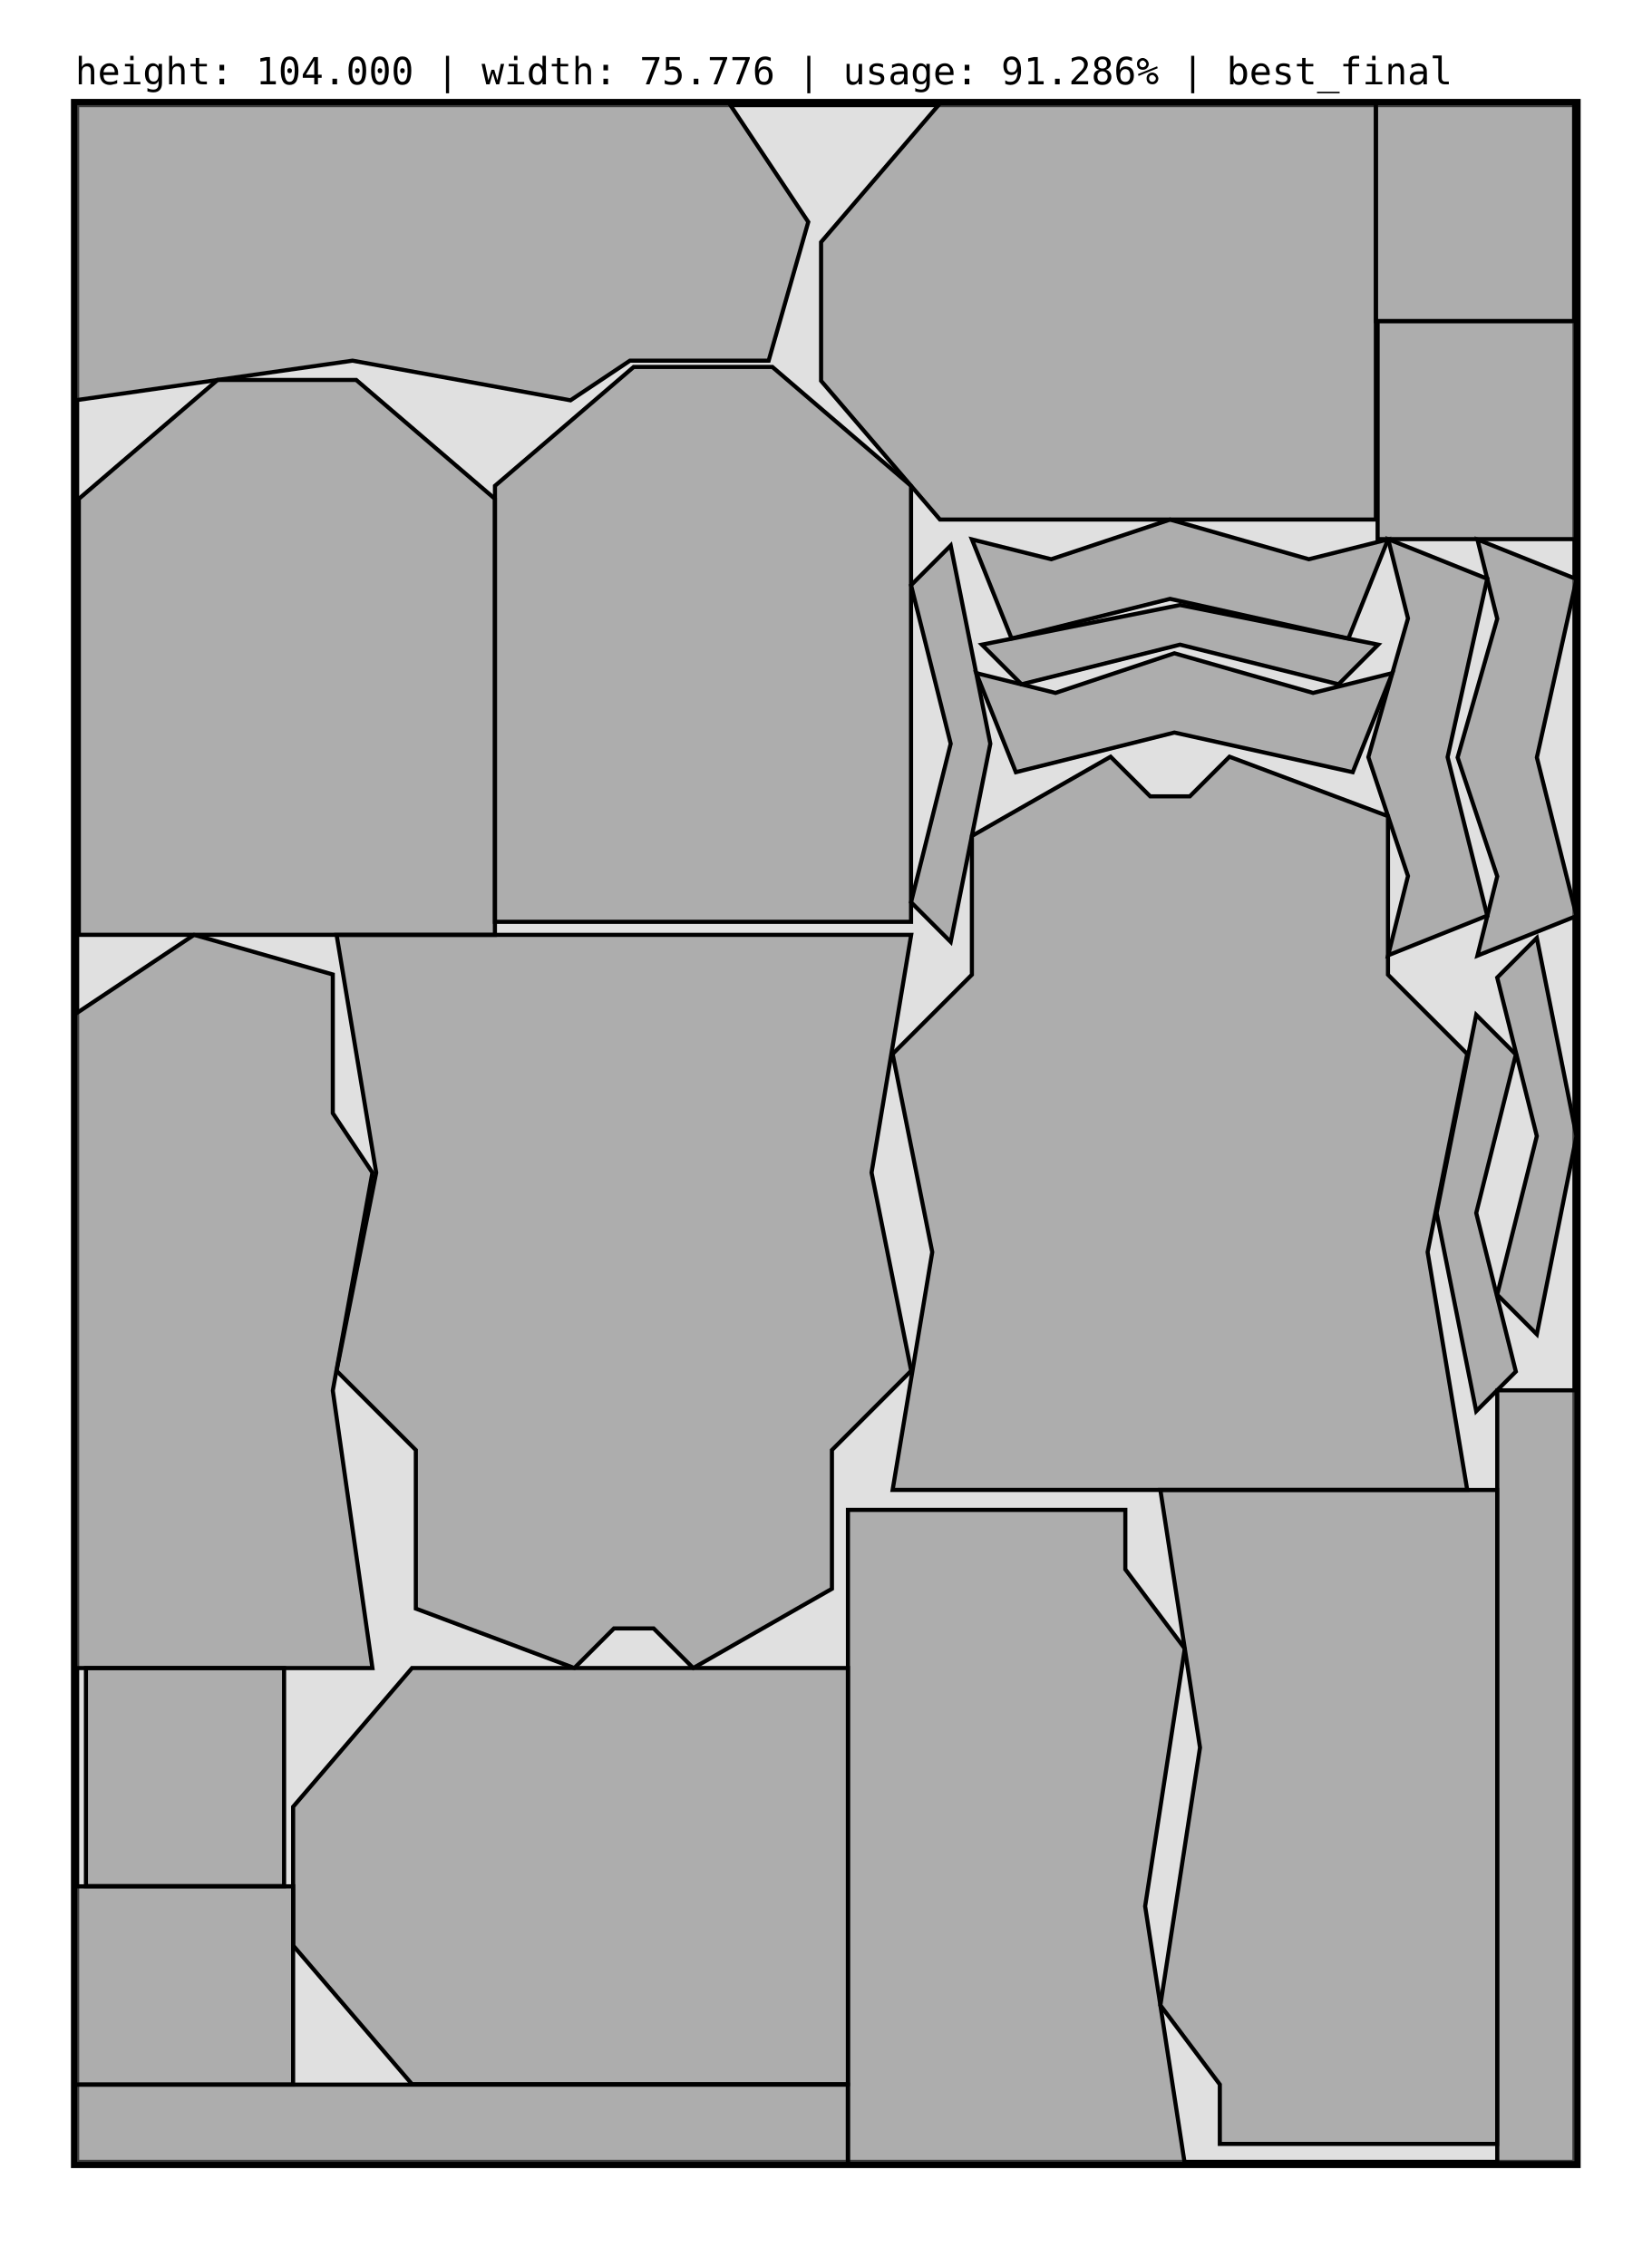
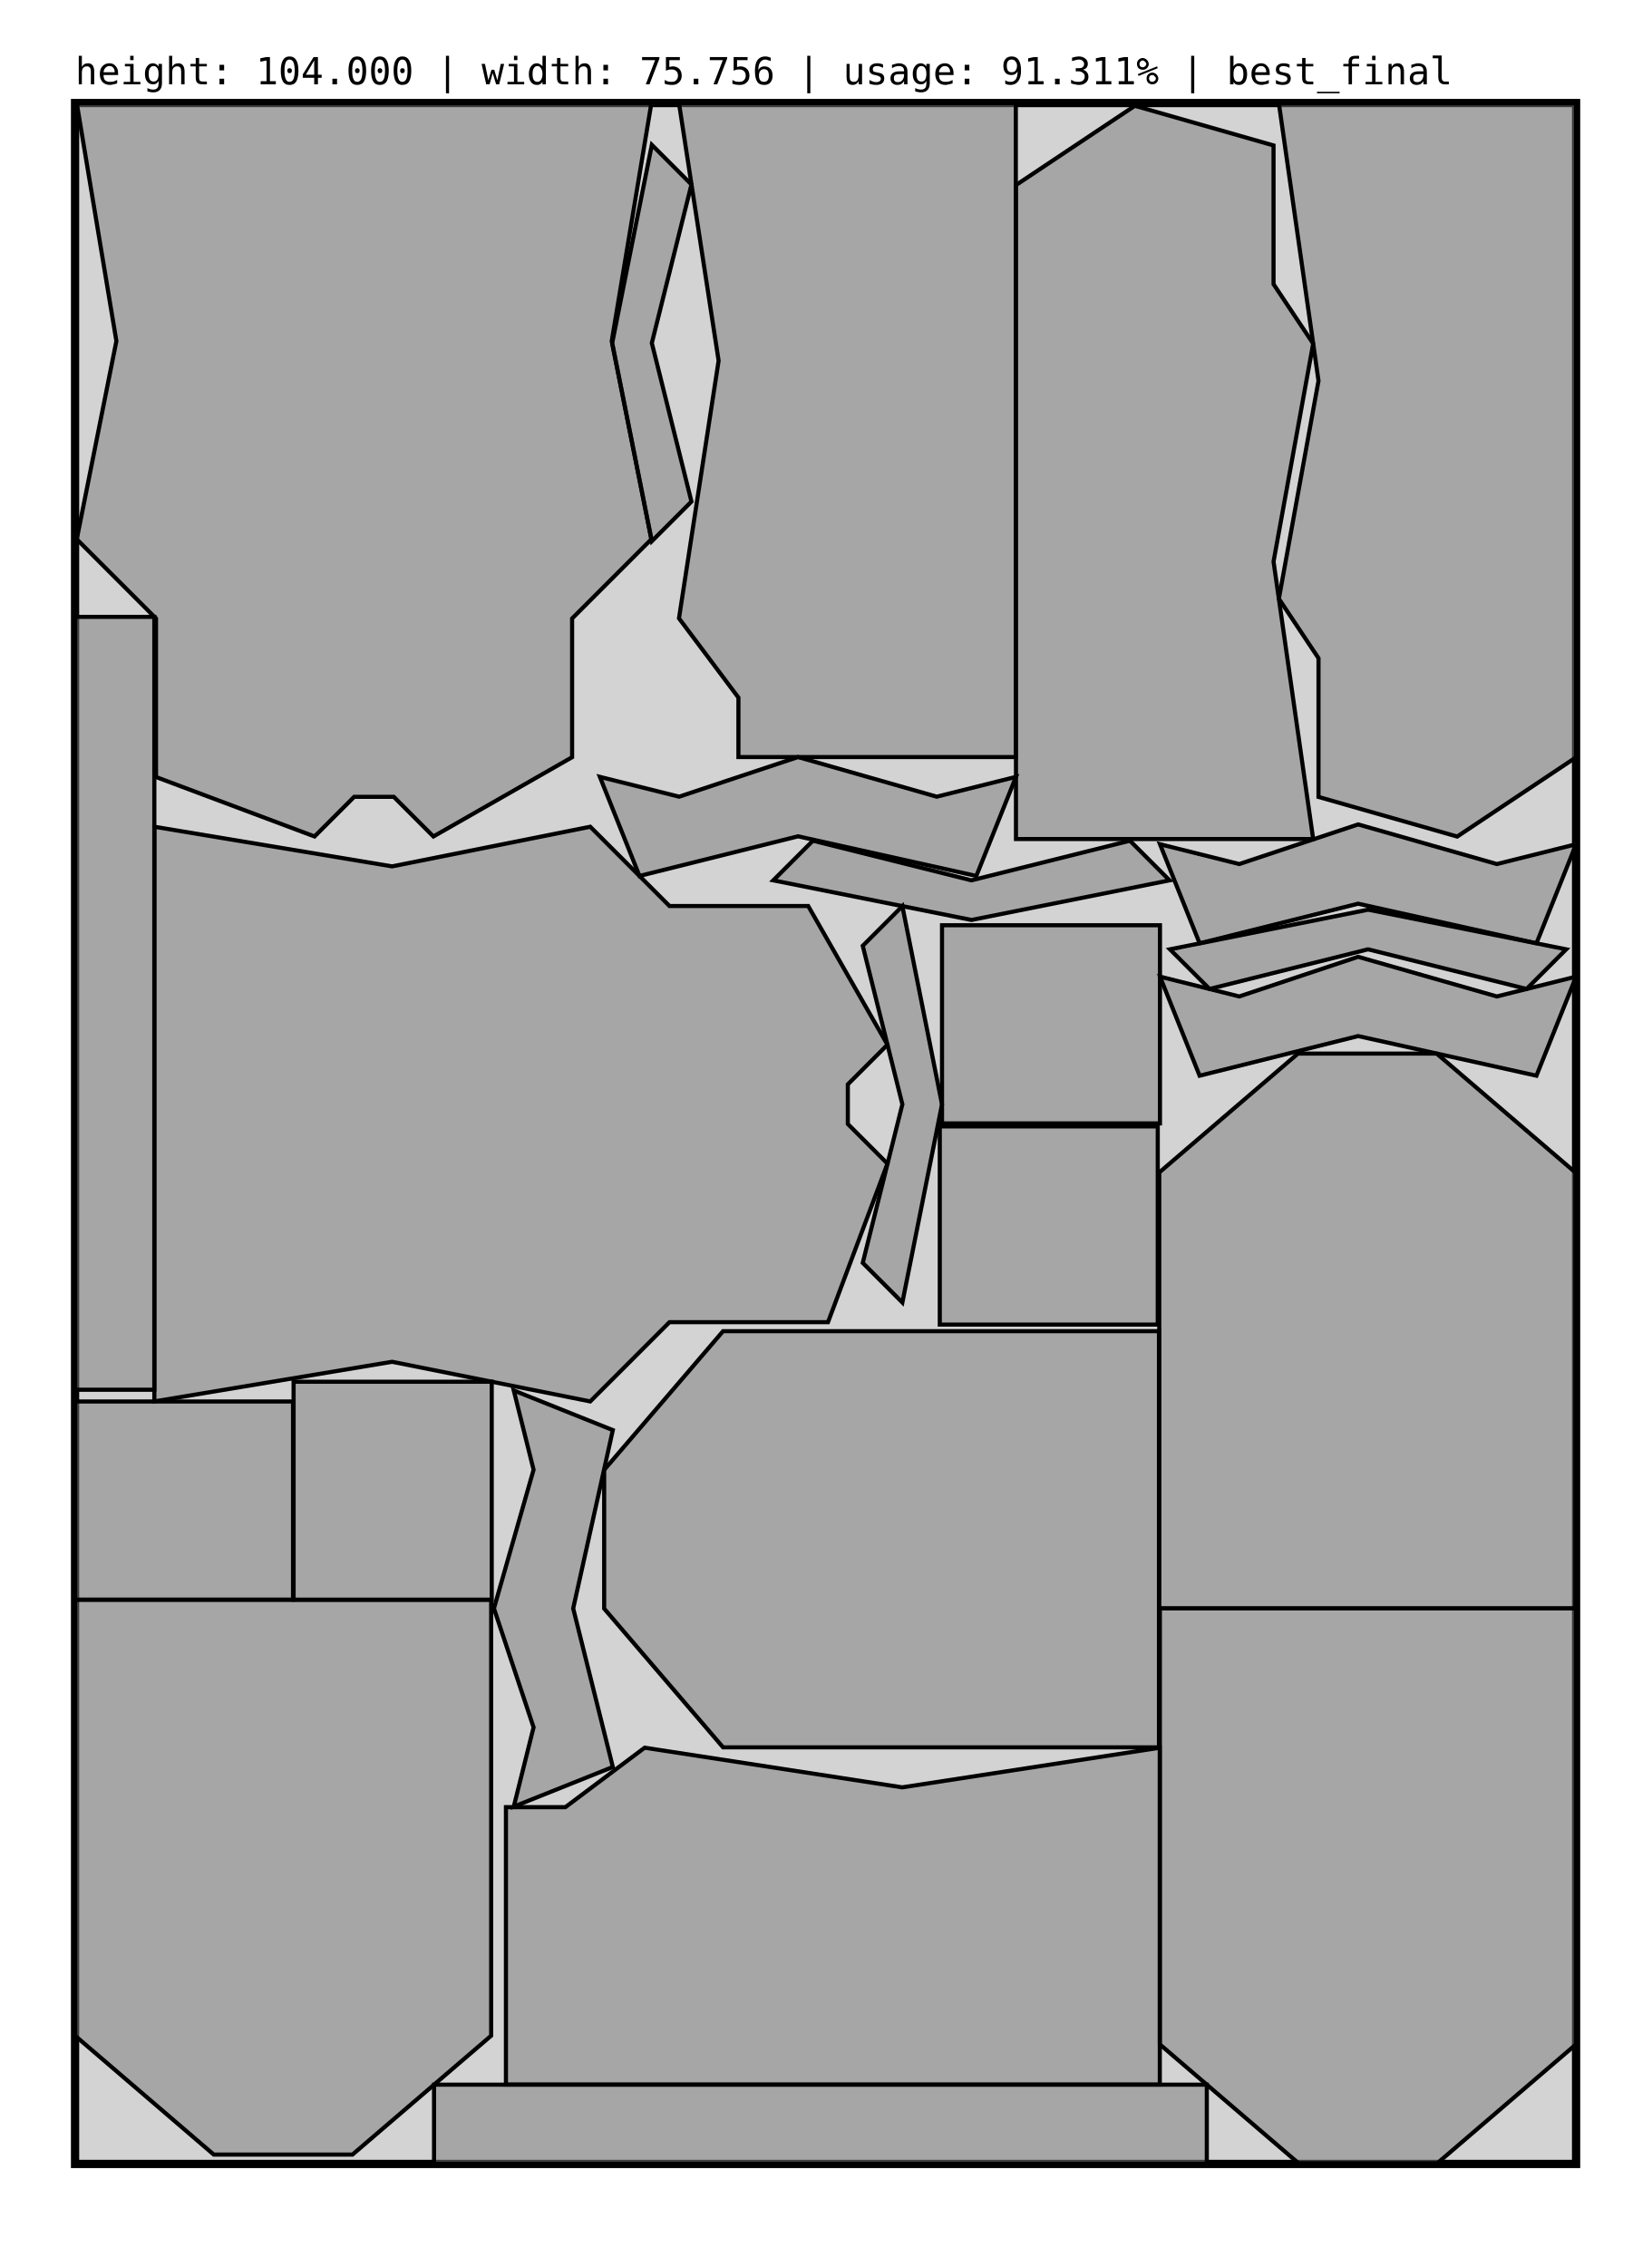
- <svg xmlns="http://www.w3.org/2000/svg" xmlns:xlink="http://www.w3.org/1999/xlink" viewBox="-3.789 -5.2 83.353 114.4">
+ <svg xmlns="http://www.w3.org/2000/svg" xmlns:xlink="http://www.w3.org/1999/xlink" viewBox="-3.788 -5.2 83.331 114.4">
  <g id="bin_0">
-     <path d="M0,0 L75.776,0 L75.776,104 L0,104 z" fill="#E0E0E0" stroke="black" stroke-width="0.417" />
+     <path d="M0,0 L75.756,0 L75.756,104 L0,104 z" fill="#D3D3D3" stroke="black" stroke-width="0.417" />
  </g>
  <g id="items">
    <defs>
      <g id="item_0">
        <path d="M0,0 L21,0 L21,22 L14,28 L7,28 L0,22 z" fill="#7A7A7A" fill-opacity="0.5" fill-rule="nonzero" stroke="black" stroke-width="0.208" />
      </g>
      <g id="item_1">
        <path d="M0,5 L2,0 L11,2 L19,0 L21,5 L17,4 L11,6 L4,4 z" fill="#7A7A7A" fill-opacity="0.5" fill-rule="nonzero" stroke="black" stroke-width="0.208" />
      </g>
      <g id="item_2">
        <path d="M0,0 L33,0 L33,14 L30,14 L26,17 L13,15 L0,17 z" fill="#7A7A7A" fill-opacity="0.5" fill-rule="nonzero" stroke="black" stroke-width="0.208" />
      </g>
      <g id="item_3">
        <path d="M0,0 L4,0 L4,39 L0,39 z" fill="#7A7A7A" fill-opacity="0.5" fill-rule="nonzero" stroke="black" stroke-width="0.208" />
      </g>
      <g id="item_4">
        <path d="M0,0 L10,0 L10,11 L0,11 z" fill="#7A7A7A" fill-opacity="0.5" fill-rule="nonzero" stroke="black" stroke-width="0.208" />
      </g>
      <g id="item_5">
        <path d="M2,20 L0,18 L2,10 L0,2 L2,0 L4,10 z" fill="#7A7A7A" fill-opacity="0.5" fill-rule="nonzero" stroke="black" stroke-width="0.208" />
      </g>
      <g id="item_6">
        <path d="M0,0 L29,0 L27,12 L29,22 L25,26 L25,33 L18,37 L16,35 L14,35 L12,37 L4,34 L4,26 L0,22 L2,12 z" fill="#7A7A7A" fill-opacity="0.5" fill-rule="nonzero" stroke="black" stroke-width="0.208" />
      </g>
      <g id="item_7">
        <path d="M0,0 L33,0 L37,6 L35,13 L28,13 L25,15 L14,13 L0,15 z" fill="#7A7A7A" fill-opacity="0.5" fill-rule="nonzero" stroke="black" stroke-width="0.208" />
      </g>
    </defs>
-     <use transform="translate(70.26096 69.98629), rotate(-180)" xlink:href="#item_6">
+     <use transform="translate(4.001036 65.52011), rotate(-90)" xlink:href="#item_6">
</use>
-     <use transform="translate(13.19762 41.97499), rotate(0)" xlink:href="#item_6">
+     <use transform="translate(0.08590794 0.01089096), rotate(0)" xlink:href="#item_6">
</use>
-     <use transform="translate(39.00529 103.9944), rotate(-90)" xlink:href="#item_2">
+     <use transform="translate(47.47966 0.003013611), rotate(90)" xlink:href="#item_2">
</use>
-     <use transform="translate(71.77406 69.98875), rotate(90)" xlink:href="#item_2">
+     <use transform="translate(54.74623 99.995), rotate(-180)" xlink:href="#item_2">
</use>
-     <use transform="translate(0.003437042 0.0007257462), rotate(0)" xlink:href="#item_7">
+     <use transform="translate(47.48675 37.13943), rotate(-90)" xlink:href="#item_7">
</use>
-     <use transform="translate(0.00661993 78.97527), rotate(-90)" xlink:href="#item_7">
+     <use transform="translate(75.75544 0.01554298), rotate(90)" xlink:href="#item_7">
</use>
-     <use transform="translate(39.00471 78.9752), rotate(90)" xlink:href="#item_0">
+     <use transform="translate(54.70348 61.97548), rotate(90)" xlink:href="#item_0">
</use>
-     <use transform="translate(21.18918 41.9743), rotate(-180)" xlink:href="#item_0">
+     <use transform="translate(0.0007219315 75.52733), rotate(0)" xlink:href="#item_0">
</use>
-     <use transform="translate(42.19099 41.31823), rotate(-180)" xlink:href="#item_0">
+     <use transform="translate(75.71881 75.96615), rotate(-180)" xlink:href="#item_0">
</use>
-     <use transform="translate(65.6502 0.01774025), rotate(90)" xlink:href="#item_0">
+     <use transform="translate(54.74848 75.96616), rotate(0)" xlink:href="#item_0">
</use>
-     <use transform="translate(0.0006523132 103.998), rotate(-90)" xlink:href="#item_3">
+     <use transform="translate(4.000793 64.93004), rotate(-180)" xlink:href="#item_3">
</use>
-     <use transform="translate(71.77585 64.96004), rotate(0)" xlink:href="#item_3">
+     <use transform="translate(18.11815 103.9988), rotate(-90)" xlink:href="#item_3">
</use>
-     <use transform="translate(75.77519 22.0242), rotate(90)" xlink:href="#item_1">
+     <use transform="translate(47.48664 39.0031), rotate(-180)" xlink:href="#item_1">
</use>
-     <use transform="translate(66.48074 33.76695), rotate(-180)" xlink:href="#item_1">
+     <use transform="translate(75.75535 42.40263), rotate(-180)" xlink:href="#item_1">
</use>
-     <use transform="translate(66.26365 27.02025), rotate(-180)" xlink:href="#item_1">
+     <use transform="translate(75.75507 49.08367), rotate(-180)" xlink:href="#item_1">
</use>
-     <use transform="translate(71.27012 22.00723), rotate(90)" xlink:href="#item_1">
+     <use transform="translate(27.14097 64.96725), rotate(90)" xlink:href="#item_1">
</use>
-     <use transform="translate(75.65459 11.00475), rotate(-180)" xlink:href="#item_4">
+     <use transform="translate(43.75468 51.49097), rotate(-90)" xlink:href="#item_4">
</use>
-     <use transform="translate(11.00433 89.99139), rotate(90)" xlink:href="#item_4">
+     <use transform="translate(0.0009417534 75.52446), rotate(-90)" xlink:href="#item_4">
</use>
-     <use transform="translate(75.73814 22.0059), rotate(-180)" xlink:href="#item_4">
+     <use transform="translate(11.02914 64.52685), rotate(0)" xlink:href="#item_4">
</use>
-     <use transform="translate(0.5481353 78.97906), rotate(0)" xlink:href="#item_4">
+     <use transform="translate(43.64249 61.64274), rotate(-90)" xlink:href="#item_4">
</use>
-     <use transform="translate(71.77285 42.13158), rotate(0)" xlink:href="#item_5">
+     <use transform="translate(31.10921 22.11073), rotate(-180)" xlink:href="#item_5">
</use>
-     <use transform="translate(42.19125 22.33026), rotate(0)" xlink:href="#item_5">
+     <use transform="translate(55.23856 37.22485), rotate(90)" xlink:href="#item_5">
</use>
-     <use transform="translate(72.71446 66.01324), rotate(-180)" xlink:href="#item_5">
+     <use transform="translate(39.75397 40.52826), rotate(0)" xlink:href="#item_5">
</use>
-     <use transform="translate(45.766 29.33122), rotate(-90)" xlink:href="#item_5">
+     <use transform="translate(55.25673 44.70553), rotate(-90)" xlink:href="#item_5">
</use>
  </g>
  <g id="quality_zones" />
  <g id="optionals">
    <g id="overlap_lines" transform="translate(0 0), rotate(0)" />
  </g>
  <text font-family="monospace" font-size="1.894" font-weight="500" x="0" y="-0.947">
- height: 104.000 | width: 75.776 | usage: 91.286% | best_final
+ height: 104.000 | width: 75.756 | usage: 91.311% | best_final
</text>
</svg>
